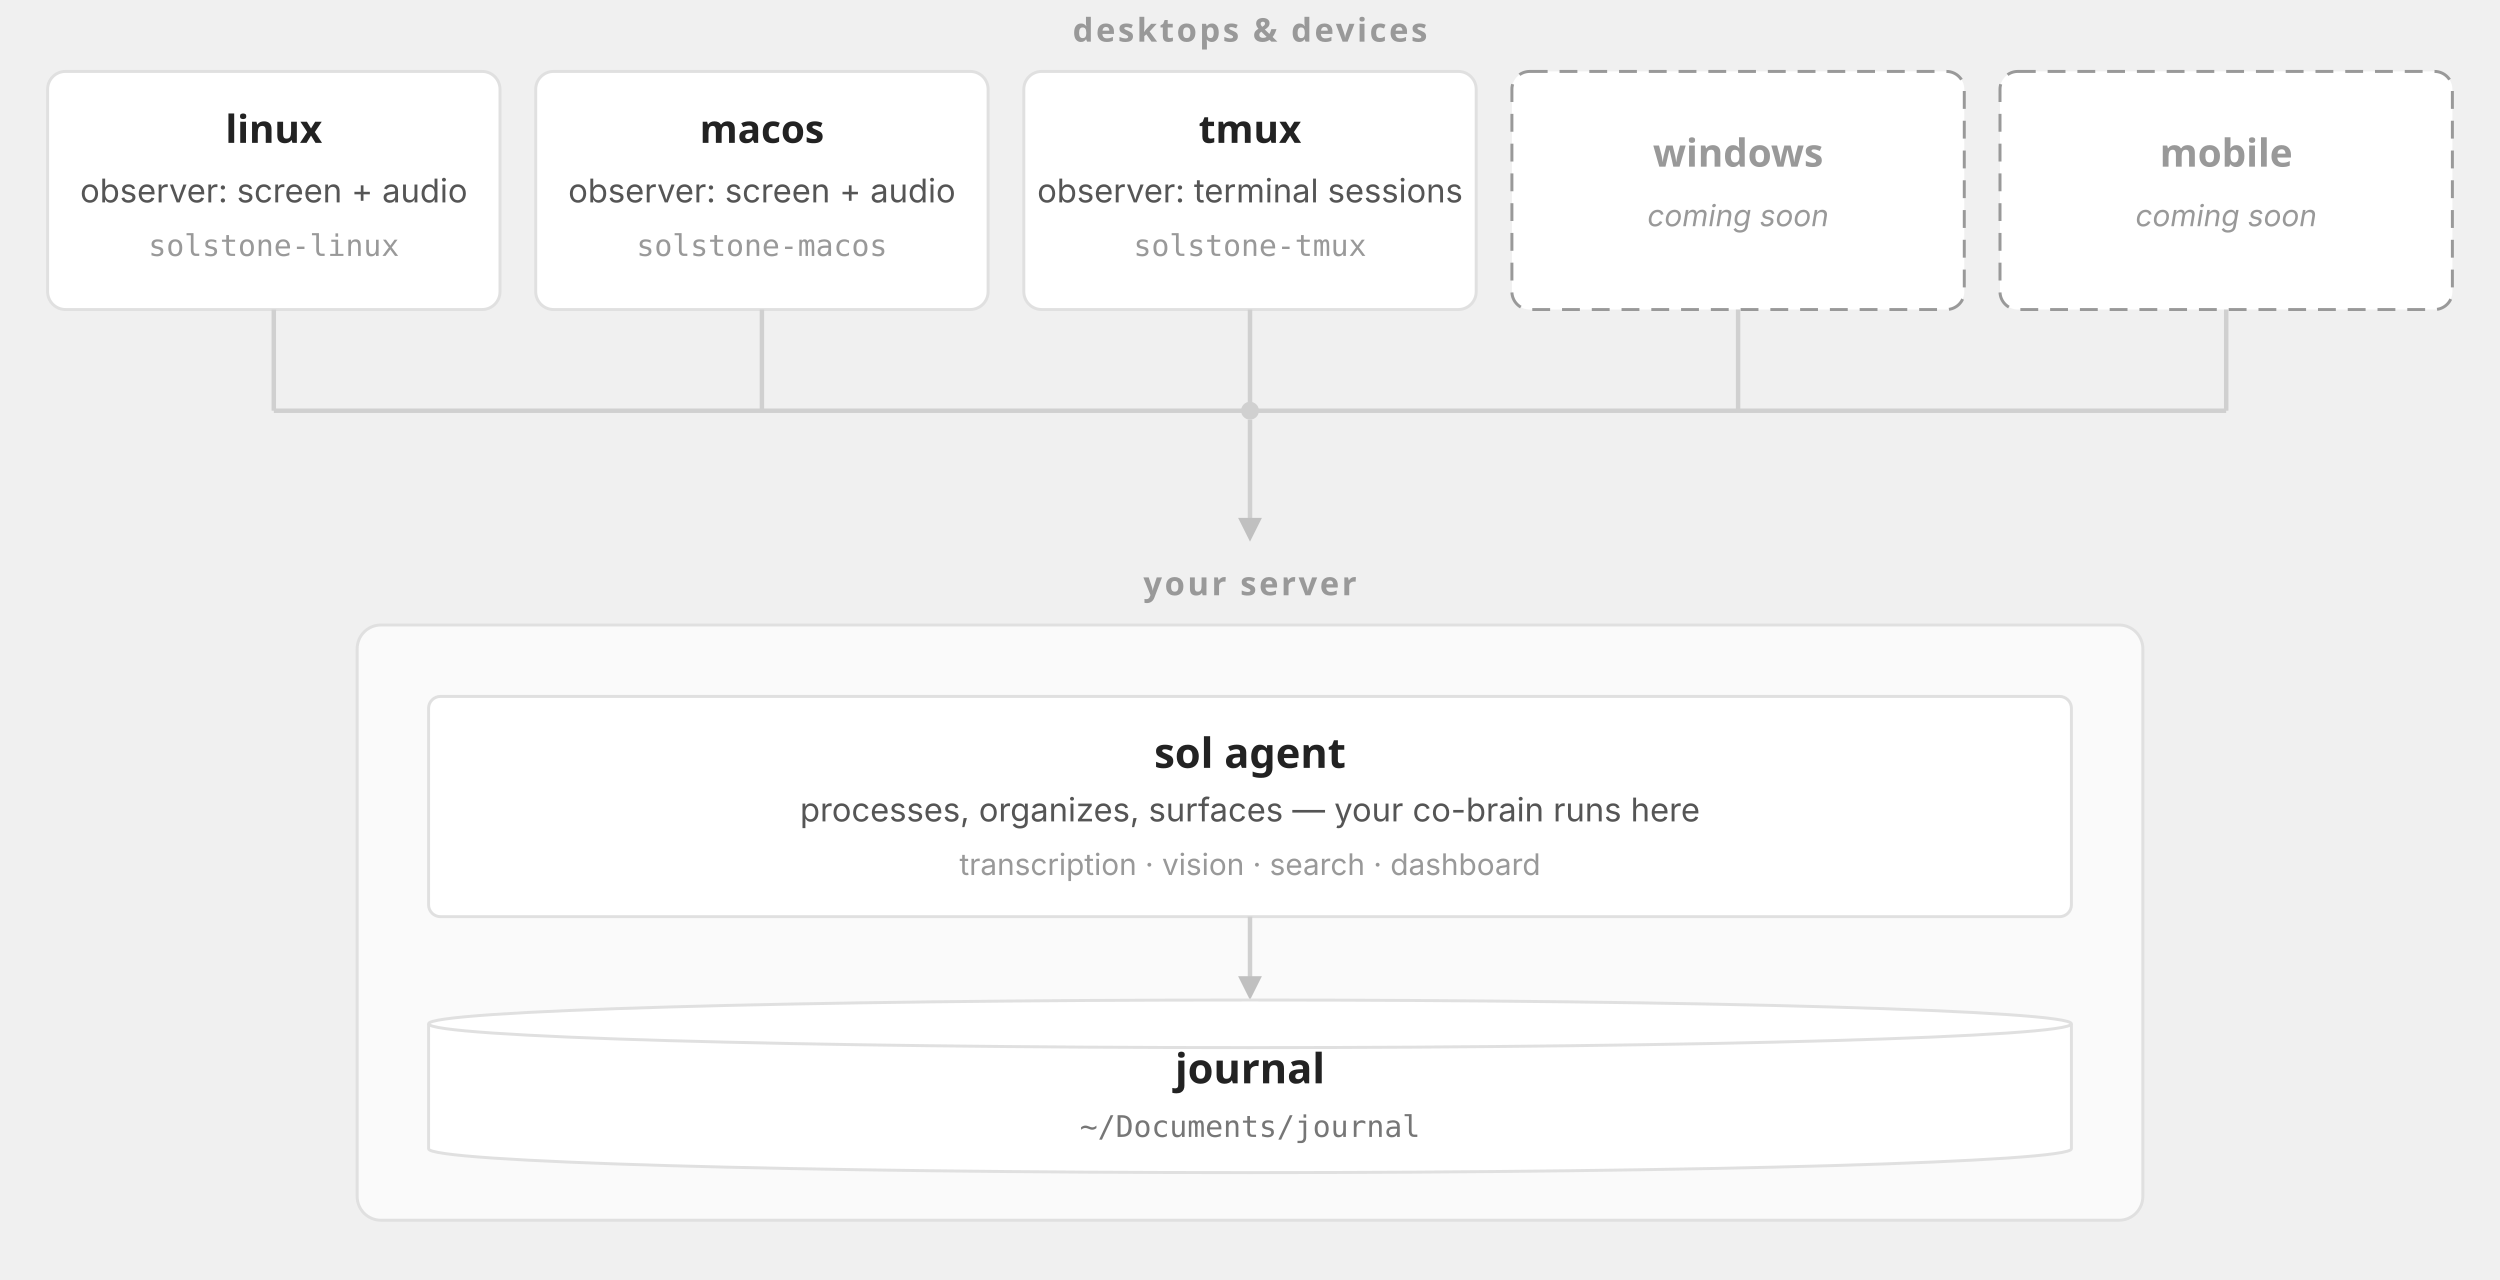
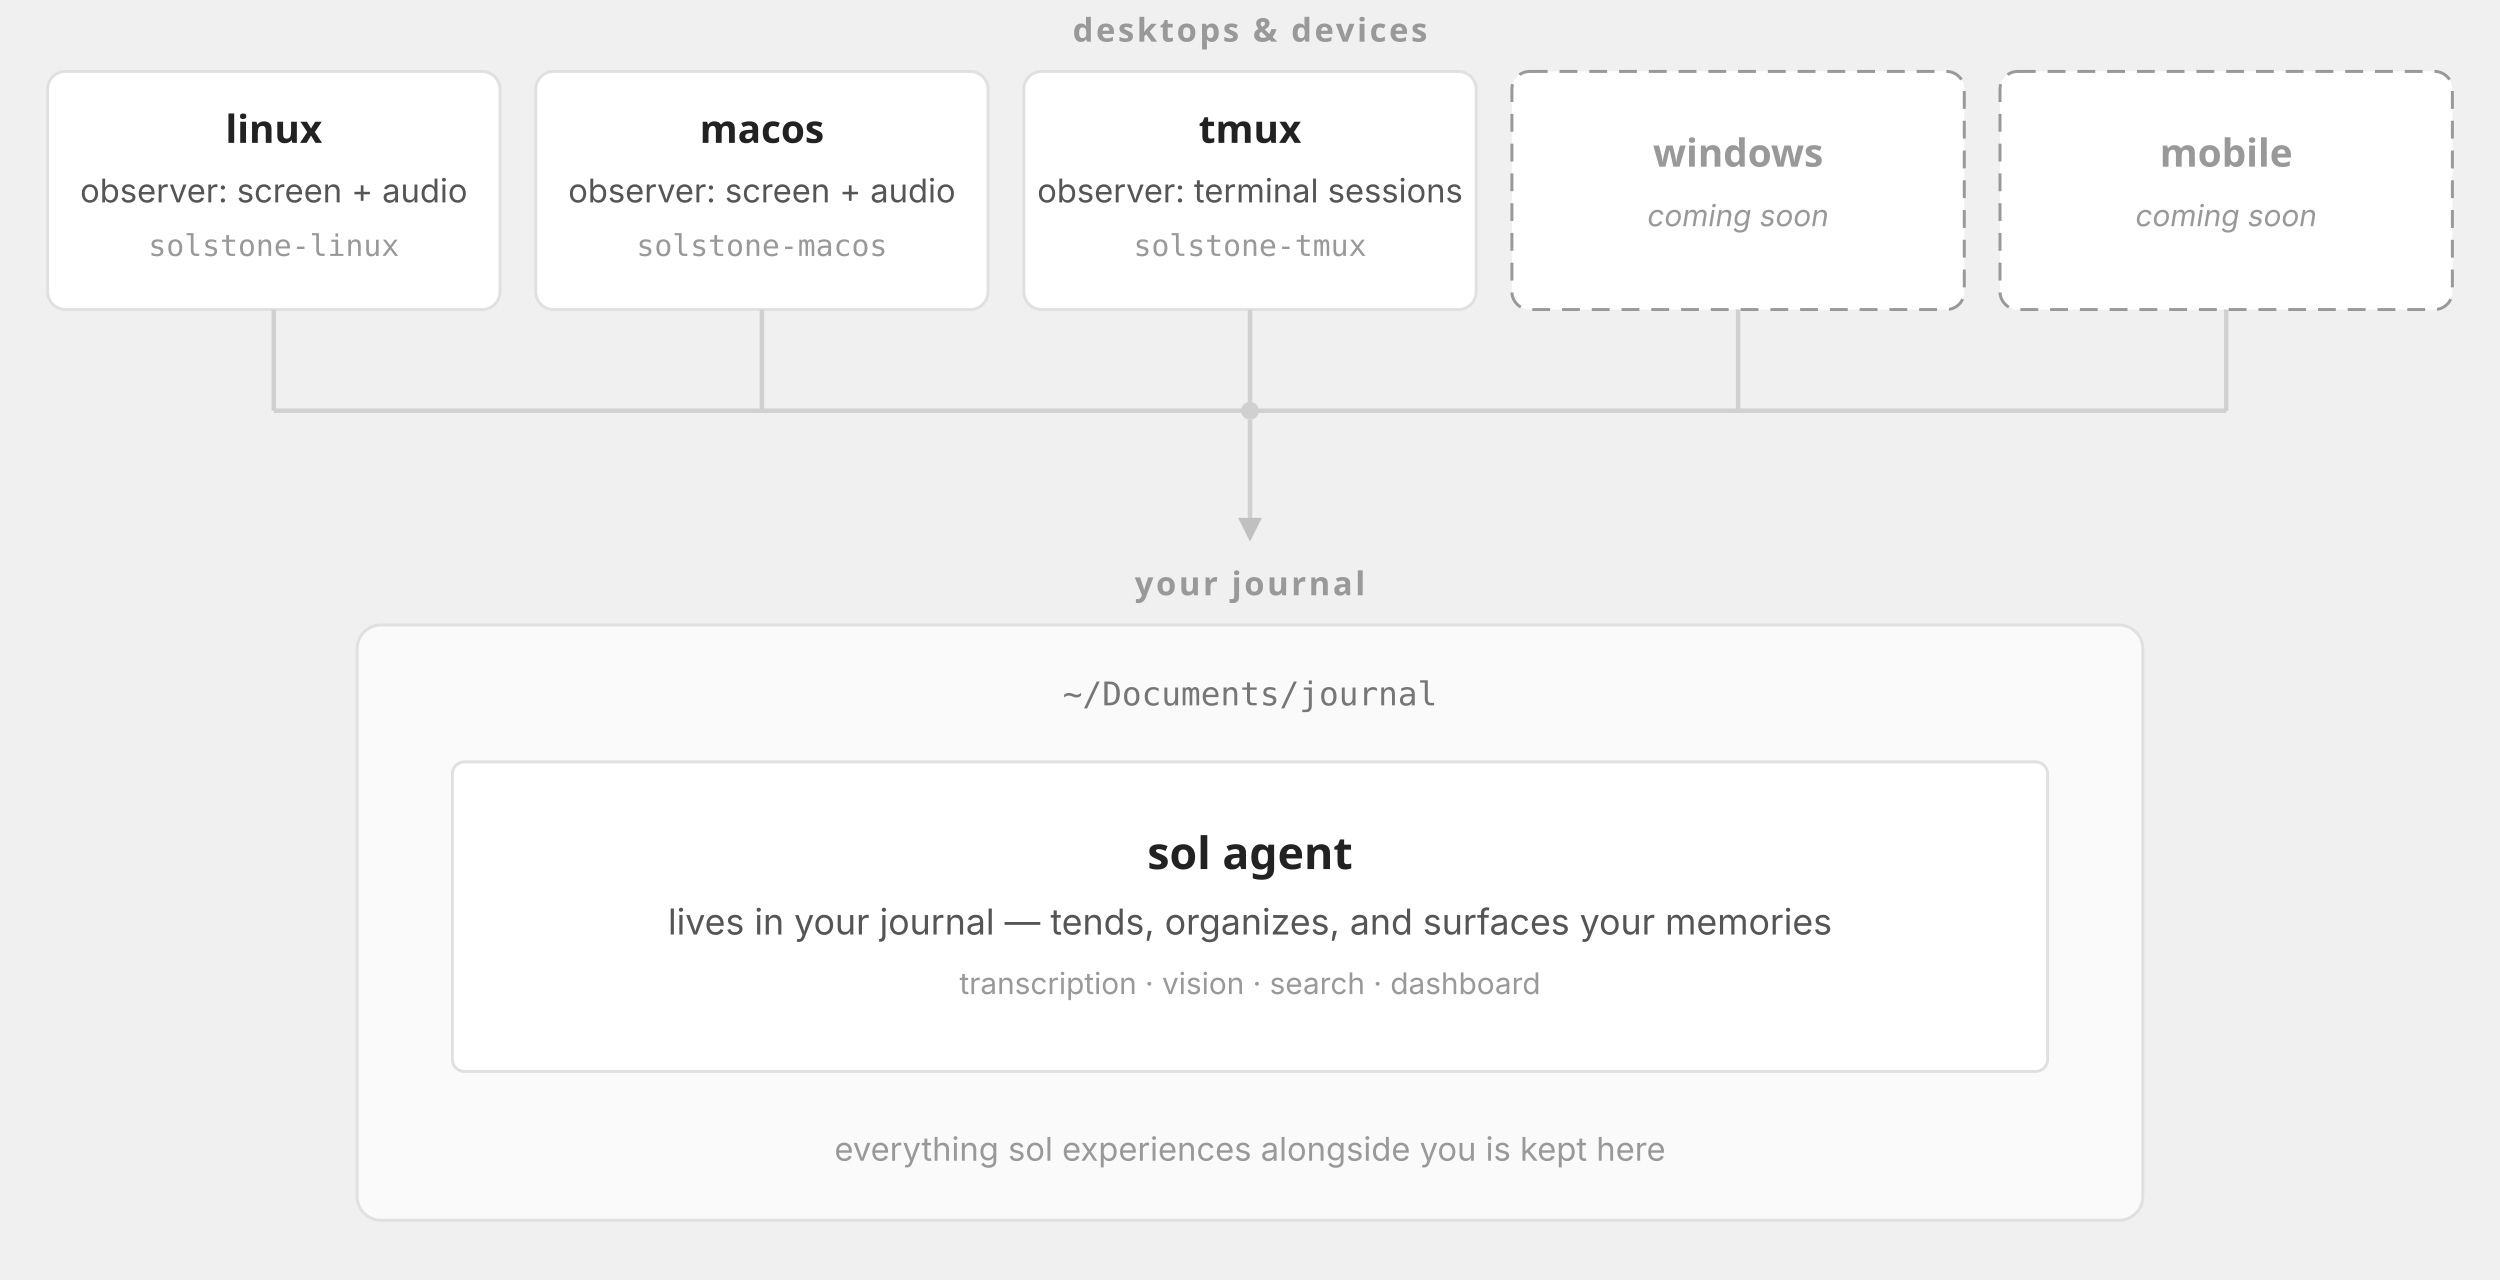
- <svg xmlns="http://www.w3.org/2000/svg" viewBox="0 0 840 430" role="img" aria-label="solstone multi-machine architecture: observers run on each desktop (linux, macos, tmux; windows and mobile coming soon) and report to your server, which contains sol agent and the journal at ~/Documents/journal">
+ <svg xmlns="http://www.w3.org/2000/svg" viewBox="0 0 840 430" role="img" aria-label="solstone multi-machine architecture: observers run on each desktop (linux, macos, tmux; windows and mobile coming soon) and send to your journal at ~/Documents/journal, where sol tends your memories">
  <text x="420" y="14" text-anchor="middle" font-family="'Comfortaa', system-ui, sans-serif" font-size="11" fill="#999" font-weight="600" letter-spacing="0.08em">desktops &amp; devices</text>
  <rect x="16" y="24" width="152" height="80" rx="6" fill="white" stroke="#e0e0e0" stroke-width="1" />
  <text x="92" y="48" text-anchor="middle" font-family="'Comfortaa', system-ui, sans-serif" font-size="13" fill="#222" font-weight="700">linux</text>
  <text x="92" y="68" text-anchor="middle" font-family="system-ui, -apple-system, sans-serif" font-size="11" fill="#555">observer: screen + audio</text>
  <text x="92" y="86" text-anchor="middle" font-family="ui-monospace, 'SF Mono', Menlo, monospace" font-size="10" fill="#999">solstone-linux</text>
  <rect x="180" y="24" width="152" height="80" rx="6" fill="white" stroke="#e0e0e0" stroke-width="1" />
  <text x="256" y="48" text-anchor="middle" font-family="'Comfortaa', system-ui, sans-serif" font-size="13" fill="#222" font-weight="700">macos</text>
  <text x="256" y="68" text-anchor="middle" font-family="system-ui, -apple-system, sans-serif" font-size="11" fill="#555">observer: screen + audio</text>
  <text x="256" y="86" text-anchor="middle" font-family="ui-monospace, 'SF Mono', Menlo, monospace" font-size="10" fill="#999">solstone-macos</text>
  <rect x="344" y="24" width="152" height="80" rx="6" fill="white" stroke="#e0e0e0" stroke-width="1" />
  <text x="420" y="48" text-anchor="middle" font-family="'Comfortaa', system-ui, sans-serif" font-size="13" fill="#222" font-weight="700">tmux</text>
  <text x="420" y="68" text-anchor="middle" font-family="system-ui, -apple-system, sans-serif" font-size="11" fill="#555">observer: terminal sessions</text>
  <text x="420" y="86" text-anchor="middle" font-family="ui-monospace, 'SF Mono', Menlo, monospace" font-size="10" fill="#999">solstone-tmux</text>
  <rect x="508" y="24" width="152" height="80" rx="6" fill="white" stroke="#999" stroke-width="1" stroke-dasharray="6,4" />
  <text x="584" y="56" text-anchor="middle" font-family="'Comfortaa', system-ui, sans-serif" font-size="13" fill="#999" font-weight="700">windows</text>
  <text x="584" y="76" text-anchor="middle" font-family="system-ui, -apple-system, sans-serif" font-size="10" fill="#999" font-style="italic">coming soon</text>
  <rect x="672" y="24" width="152" height="80" rx="6" fill="white" stroke="#999" stroke-width="1" stroke-dasharray="6,4" />
  <text x="748" y="56" text-anchor="middle" font-family="'Comfortaa', system-ui, sans-serif" font-size="13" fill="#999" font-weight="700">mobile</text>
  <text x="748" y="76" text-anchor="middle" font-family="system-ui, -apple-system, sans-serif" font-size="10" fill="#999" font-style="italic">coming soon</text>
  <line x1="92" y1="104" x2="92" y2="138" stroke="#d0d0d0" stroke-width="1.5" />
  <line x1="256" y1="104" x2="256" y2="138" stroke="#d0d0d0" stroke-width="1.5" />
  <line x1="420" y1="104" x2="420" y2="138" stroke="#d0d0d0" stroke-width="1.5" />
  <line x1="584" y1="104" x2="584" y2="138" stroke="#d0d0d0" stroke-width="1.5" />
  <line x1="748" y1="104" x2="748" y2="138" stroke="#d0d0d0" stroke-width="1.5" />
  <line x1="92" y1="138" x2="748" y2="138" stroke="#d0d0d0" stroke-width="1.5" />
  <circle cx="420" cy="138" r="3" fill="#d0d0d0" />
  <line x1="420" y1="141" x2="420" y2="180" stroke="#d0d0d0" stroke-width="1.5" />
  <polygon points="420,182 416,174 424,174" fill="#c0c0c0" />
-   <text x="420" y="200" text-anchor="middle" font-family="'Comfortaa', system-ui, sans-serif" font-size="11" fill="#999" font-weight="600" letter-spacing="0.08em">your server</text>
+   <text x="420" y="200" text-anchor="middle" font-family="'Comfortaa', system-ui, sans-serif" font-size="11" fill="#999" font-weight="600" letter-spacing="0.08em">your journal</text>
  <rect x="120" y="210" width="600" height="200" rx="8" fill="#fafafa" stroke="#e0e0e0" stroke-width="1" />
-   <rect x="144" y="234" width="552" height="74" rx="4" fill="white" stroke="#e0e0e0" stroke-width="1" />
-   <text x="420" y="258" text-anchor="middle" font-family="'Comfortaa', system-ui, sans-serif" font-size="14" fill="#222" font-weight="700">sol agent</text>
-   <text x="420" y="276" text-anchor="middle" font-family="system-ui, -apple-system, sans-serif" font-size="11" fill="#555">processes, organizes, surfaces — your co-brain runs here</text>
-   <text x="420" y="294" text-anchor="middle" font-family="system-ui, -apple-system, sans-serif" font-size="10" fill="#999">transcription · vision · search · dashboard</text>
-   <line x1="420" y1="308" x2="420" y2="334" stroke="#d0d0d0" stroke-width="1.5" />
-   <polygon points="420,336 416,328 424,328" fill="#c0c0c0" />
-   <path d="M 144 344 L 144 386 A 276 8 0 0 0 696 386 L 696 344" fill="white" stroke="#e0e0e0" stroke-width="1" />
-   <ellipse cx="420" cy="344" rx="276" ry="8" fill="white" stroke="#e0e0e0" stroke-width="1" />
-   <text x="420" y="364" text-anchor="middle" font-family="'Comfortaa', system-ui, sans-serif" font-size="14" fill="#222" font-weight="700">journal</text>
-   <text x="420" y="382" text-anchor="middle" font-family="ui-monospace, 'SF Mono', Menlo, monospace" font-size="10" fill="#767676">~/Documents/journal</text>
+   <text x="420" y="237" text-anchor="middle" font-family="ui-monospace, 'SF Mono', Menlo, monospace" font-size="11" fill="#767676">~/Documents/journal</text>
+   <rect x="152" y="256" width="536" height="104" rx="4" fill="white" stroke="#e0e0e0" stroke-width="1" />
+   <text x="420" y="292" text-anchor="middle" font-family="'Comfortaa', system-ui, sans-serif" font-size="15" fill="#222" font-weight="700">sol agent</text>
+   <text x="420" y="314" text-anchor="middle" font-family="system-ui, -apple-system, sans-serif" font-size="12" fill="#555">lives in your journal — tends, organizes, and surfaces your memories</text>
+   <text x="420" y="334" text-anchor="middle" font-family="system-ui, -apple-system, sans-serif" font-size="10" fill="#999">transcription · vision · search · dashboard</text>
+   <text x="420" y="390" text-anchor="middle" font-family="system-ui, -apple-system, sans-serif" font-size="11" fill="#999">everything sol experiences alongside you is kept here</text>
</svg>
